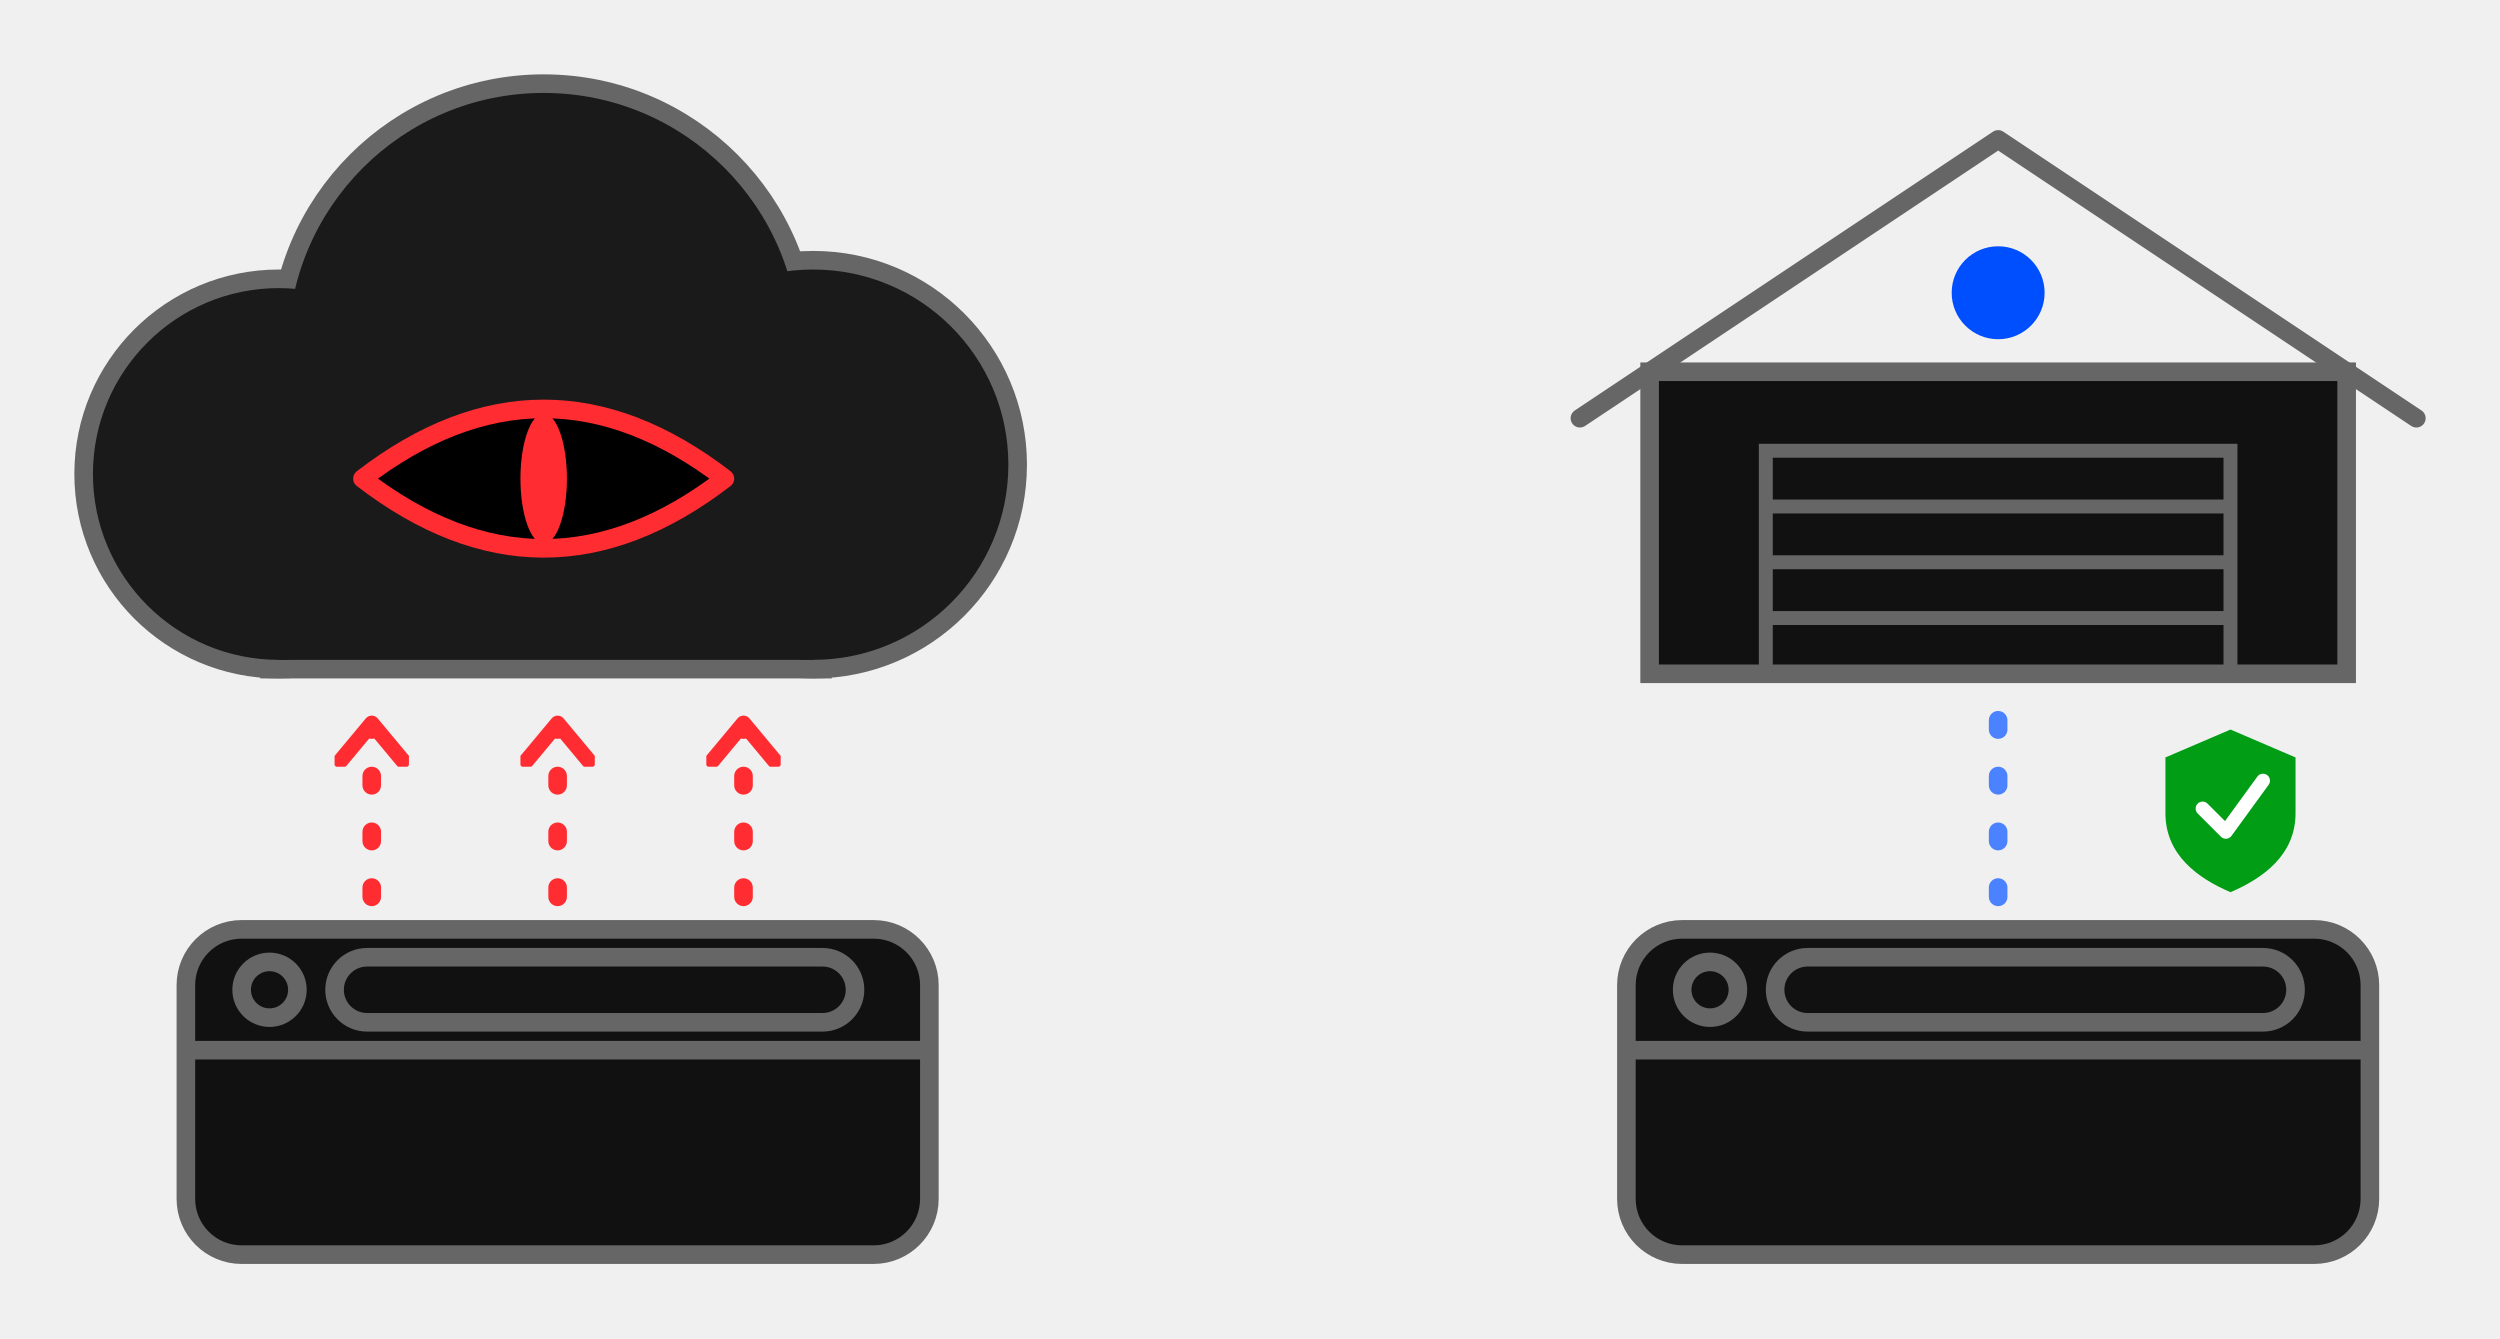
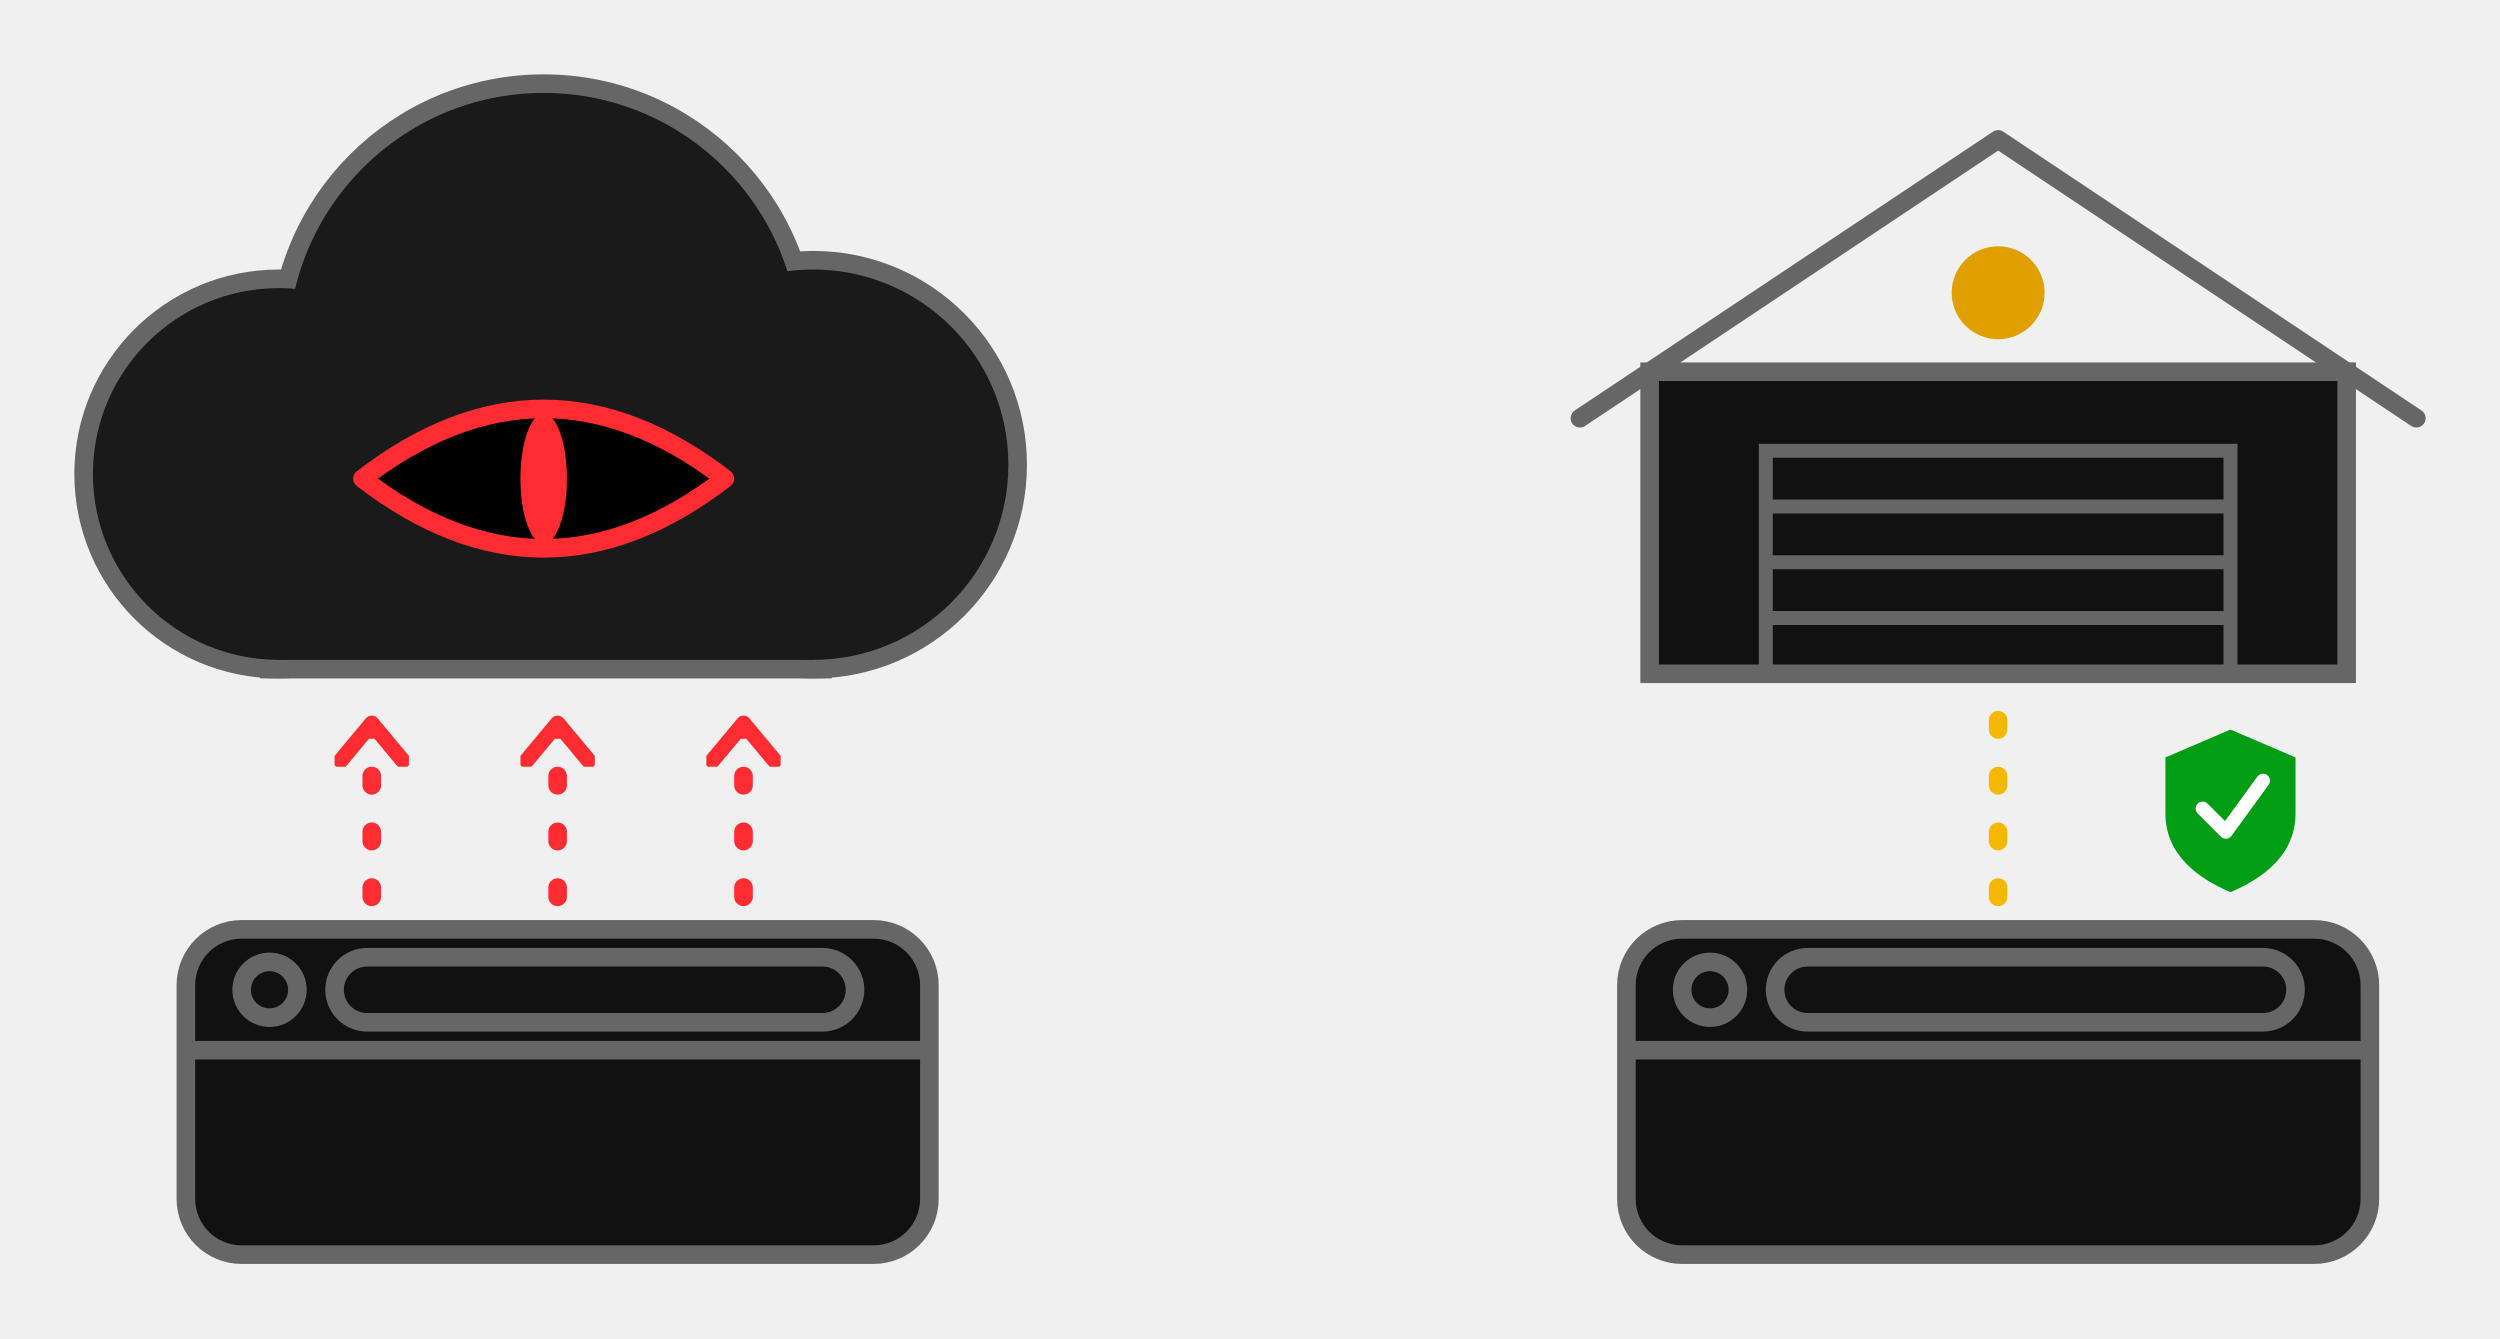
<svg xmlns="http://www.w3.org/2000/svg" viewBox="90 15 538 288" role="img" aria-labelledby="title">
  <defs>
    <g id="window" stroke="#666" stroke-width="4" fill="none">
      <rect width="160" height="70" rx="12" fill="#111" />
      <line y1="26" x2="160" y2="26" />
      <circle cx="18" cy="13" r="6" />
      <rect x="32" y="6" width="112" height="14" rx="7" />
    </g>
    <g id="cloud-shape">
      <circle cx="150" cy="117" r="40" />
      <circle cx="207" cy="90" r="55" />
      <circle cx="265" cy="115" r="42" />
      <rect x="150" y="110" width="115" height="47" />
    </g>
    <marker id="arrowhead-red" viewBox="0 0 12 12" refX="6" refY="6" markerWidth="16" markerHeight="16" markerUnits="userSpaceOnUse" orient="auto">
      <polyline points="1,1 7,6 1,11" fill="none" stroke="#FF2D32" stroke-width="2.5" stroke-linecap="round" stroke-linejoin="round" />
    </marker>
  </defs>
  <use href="#cloud-shape" fill="#666" stroke="#666" stroke-width="8" />
  <use href="#cloud-shape" fill="#1a1a1a" />
  <path d="M168 118 Q207 88 246 118 Q207 148 168 118 Z" fill="#000" stroke="#FF2D32" stroke-width="4" stroke-linejoin="round" />
  <ellipse cx="207" cy="118" rx="5" ry="14" fill="#FF2D32" />
  <g stroke="#FF2D32" stroke-width="4" stroke-linecap="round" stroke-dasharray="2 10" marker-end="url(#arrowhead-red)">
    <line x1="170" y1="208" x2="170" y2="172" />
    <line x1="210" y1="208" x2="210" y2="172" />
    <line x1="250" y1="208" x2="250" y2="172" />
  </g>
  <use href="#window" x="130" y="215" />
  <g transform="translate(-160 0)">
    <rect x="605" y="95" width="150" height="65" fill="#111" stroke="#666" stroke-width="4" />
    <path d="M590 105 L680 45 L770 105" fill="none" stroke="#666" stroke-width="4" stroke-linecap="round" stroke-linejoin="round" />
-     <circle cx="680" cy="78" r="10" fill="#004fff" />
+     <circle cx="680" cy="78" r="10" fill="#e0a100" />
    <g stroke="#666" stroke-width="3" fill="none">
      <rect x="630" y="112" width="100" height="48" />
      <line x1="630" y1="124" x2="730" y2="124" />
      <line x1="630" y1="136" x2="730" y2="136" />
      <line x1="630" y1="148" x2="730" y2="148" />
    </g>
-     <line x1="680" y1="208" x2="680" y2="170" stroke="#4a82ff" stroke-width="4" stroke-linecap="round" stroke-dasharray="2 10" />
+     <line x1="680" y1="208" x2="680" y2="170" stroke="#f5b800" stroke-width="4" stroke-linecap="round" stroke-dasharray="2 10" />
    <use href="#window" x="600" y="215" />
    <g transform="translate(730 188)">
      <path d="M0 -16 L14 -10 V2 C14 11 7 16 0 19 C-7 16 -14 11 -14 2 V-10 Z" fill="#009d15" />
      <polyline points="-6,1 -1,6 7,-5" fill="none" stroke="#fff" stroke-width="3" stroke-linecap="round" stroke-linejoin="round" />
    </g>
  </g>
</svg>
